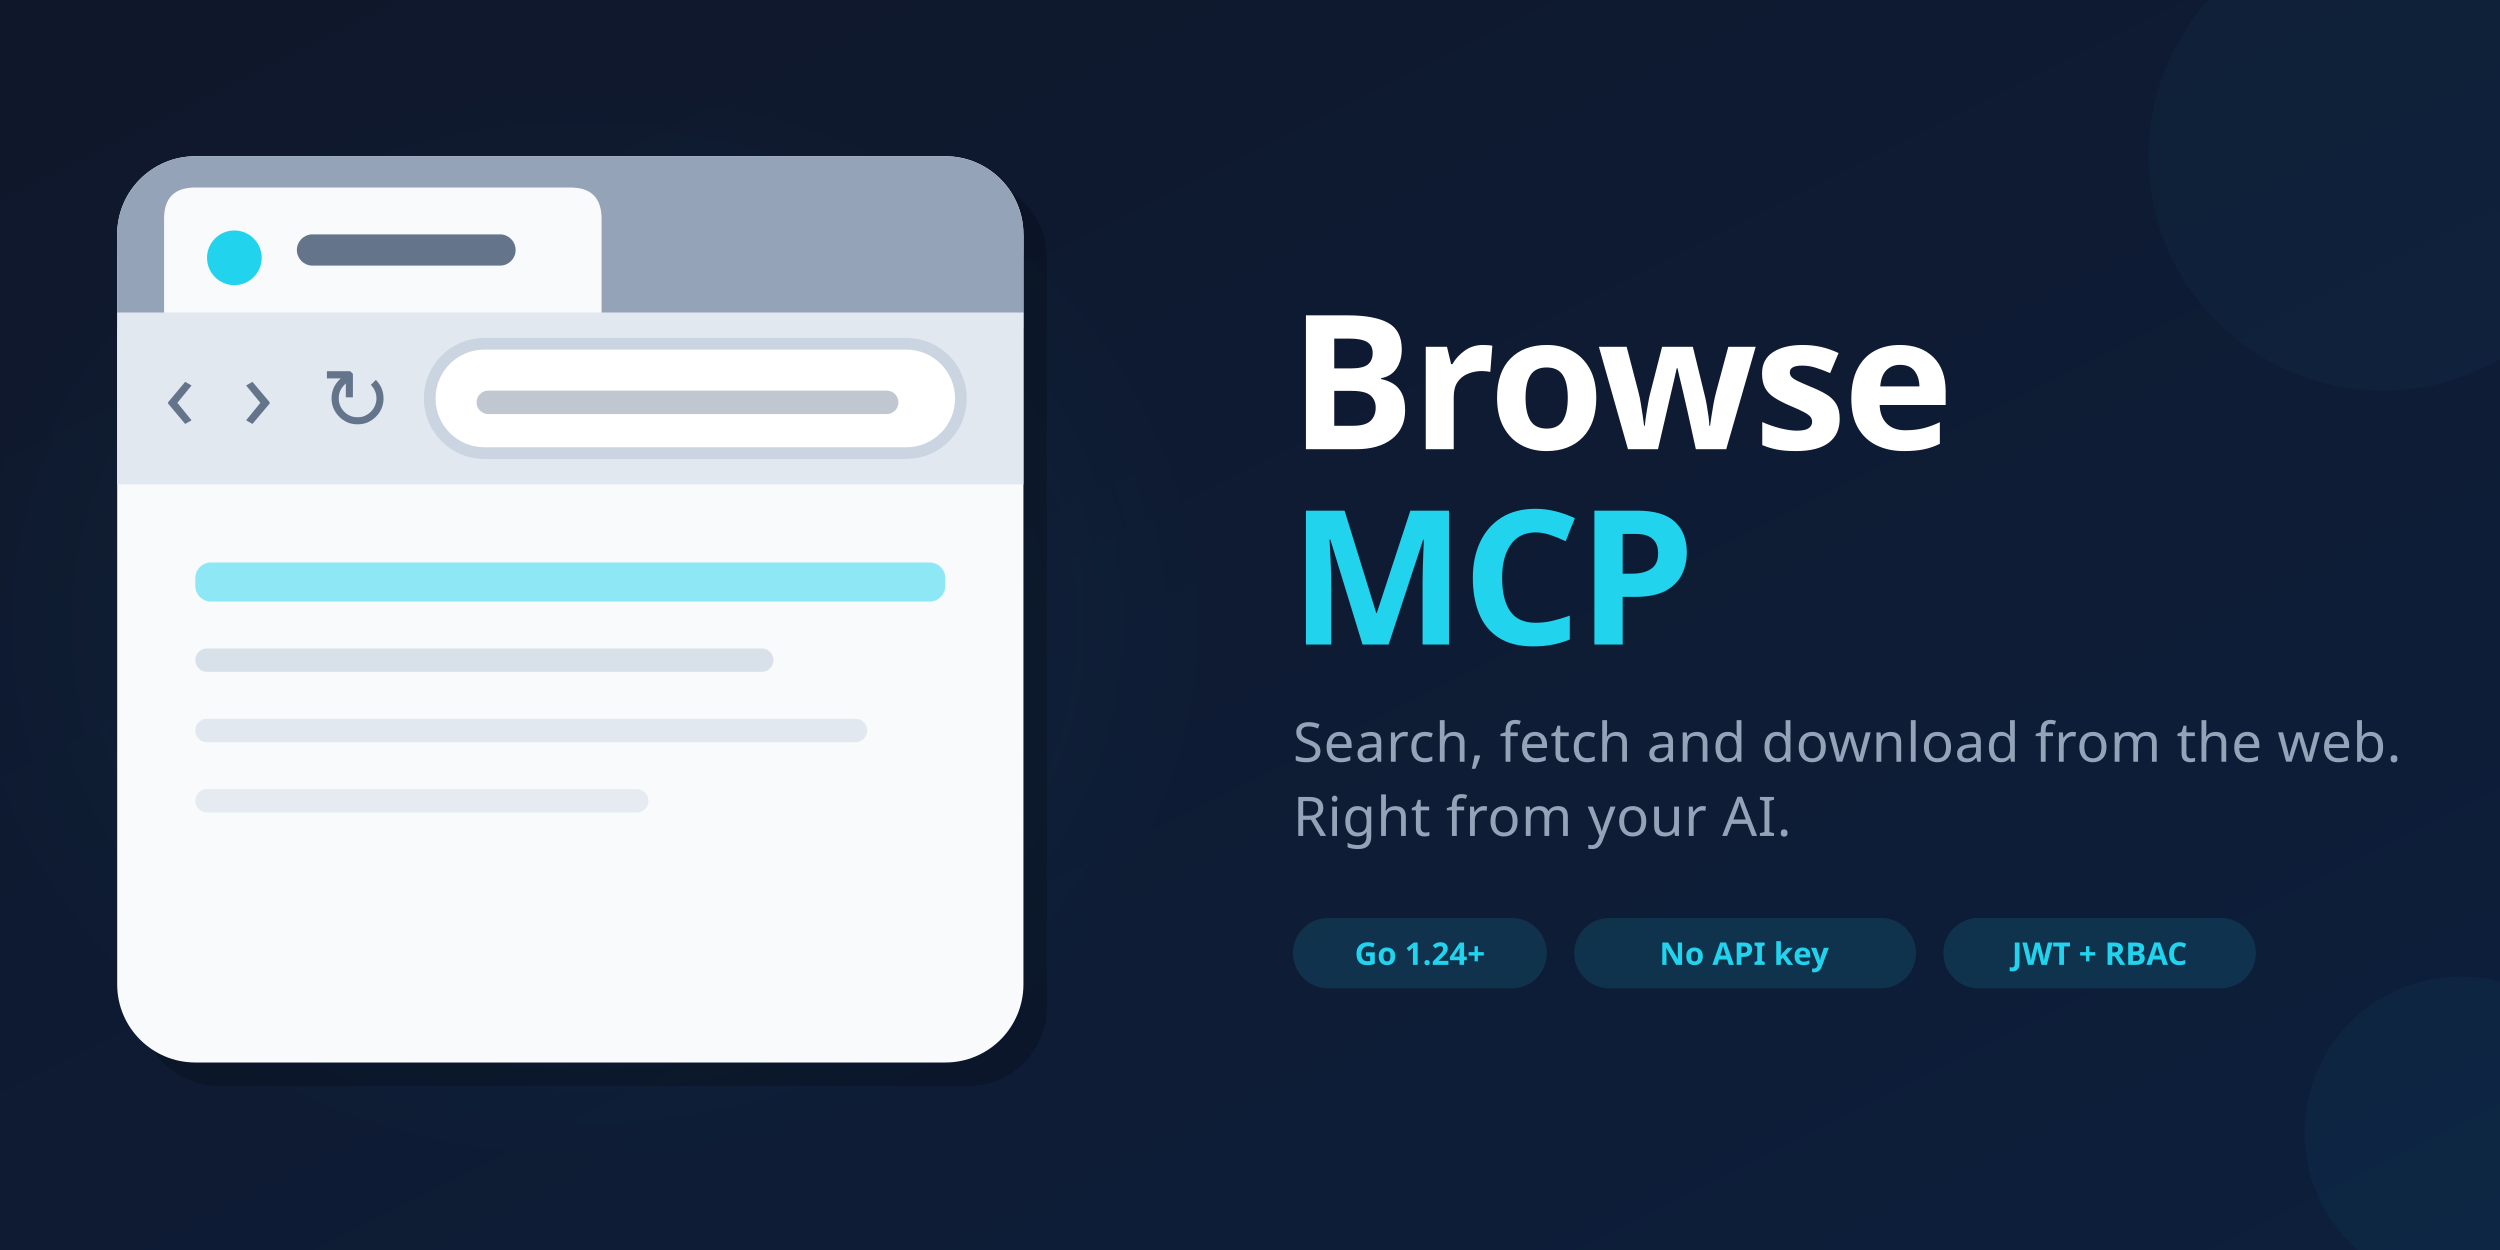
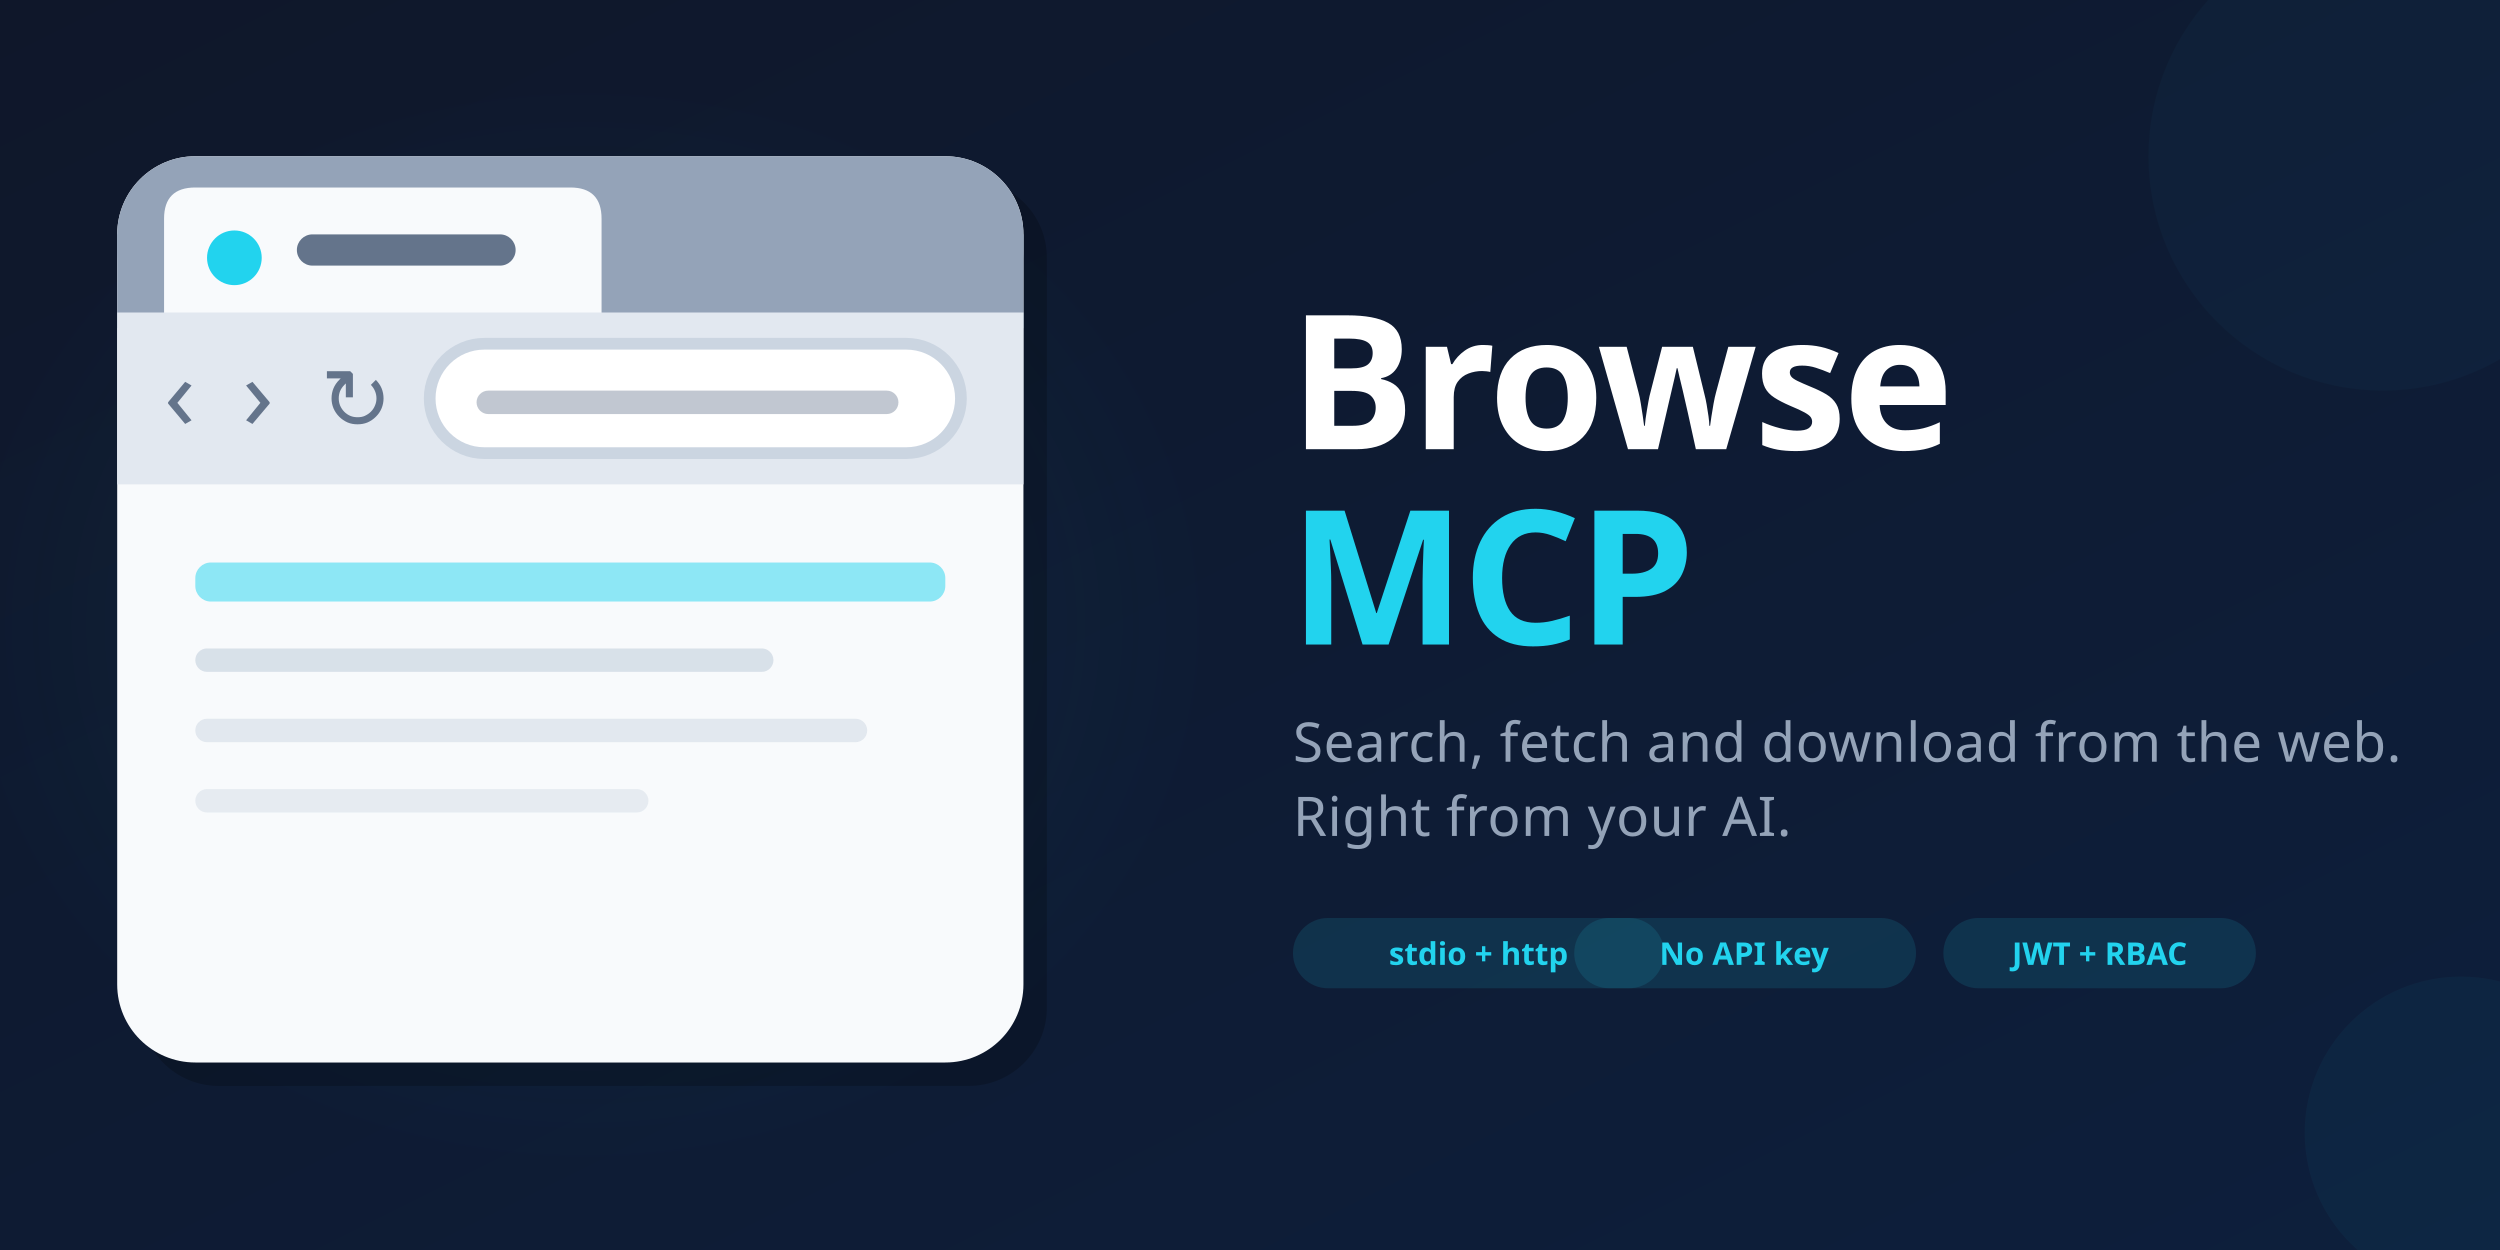
<svg xmlns="http://www.w3.org/2000/svg" viewBox="0 0 1280 640">
  <defs>
    <linearGradient id="bg" x1="0%" y1="0%" x2="100%" y2="100%">
      <stop offset="0%" style="stop-color:#0f172a;stop-opacity:1" />
      <stop offset="100%" style="stop-color:#0d1f3c;stop-opacity:1" />
    </linearGradient>
    <radialGradient id="glow" cx="50%" cy="50%" r="50%">
      <stop offset="0%" style="stop-color:#22d3ee;stop-opacity:0.08" />
      <stop offset="100%" style="stop-color:#22d3ee;stop-opacity:0" />
    </radialGradient>
  </defs>
  <rect width="1280" height="640" fill="url(#bg)" />
  <ellipse cx="300" cy="320" rx="320" ry="280" fill="url(#glow)" />
  <g transform="translate(60, 80) scale(4)">
    <rect x="3" y="3" width="116" height="116" rx="10" fill="black" opacity="0.2" />
    <rect x="0" y="0" width="116" height="116" rx="10" fill="#f8fafc" />
    <rect x="0" y="0" width="116" height="22" rx="10" fill="#94a3b8" />
    <rect x="0" y="10" width="116" height="12" fill="#94a3b8" />
    <path d="M6 22 L6 8 Q6 4 10 4 L58 4 Q62 4 62 8 L62 22 Z" fill="#f8fafc" />
    <circle cx="15" cy="13" r="3.5" fill="#22d3ee" />
    <rect x="23" y="10" width="28" height="4" rx="2" fill="#64748b" />
    <rect x="0" y="20" width="116" height="22" fill="#e2e8f0" />
    <text x="6" y="35" font-family="system-ui" font-size="13" fill="#64748b">‹</text>
    <text x="16" y="35" font-family="system-ui" font-size="13" fill="#64748b">›</text>
    <text x="26" y="35" font-family="system-ui" font-size="11" fill="#64748b">↻</text>
    <rect x="40" y="24" width="68" height="14" rx="7" fill="white" stroke="#cbd5e1" stroke-width="1.5" />
    <rect x="46" y="30" width="54" height="3" rx="1.5" fill="#64748b" opacity="0.4" />
    <rect x="10" y="52" width="96" height="5" rx="2" fill="#22d3ee" opacity="0.5" />
    <rect x="10" y="63" width="74" height="3" rx="1.5" fill="#cbd5e1" opacity="0.7" />
    <rect x="10" y="72" width="86" height="3" rx="1.5" fill="#cbd5e1" opacity="0.5" />
    <rect x="10" y="81" width="58" height="3" rx="1.5" fill="#cbd5e1" opacity="0.4" />
  </g>
  <text x="660" y="230" font-family="'Segoe UI', system-ui, sans-serif" font-size="96" font-weight="700" letter-spacing="-2">
    <tspan fill="white">Browse</tspan>
  </text>
  <text x="660" y="330" font-family="'Segoe UI', system-ui, sans-serif" font-size="96" font-weight="700" fill="#22d3ee" letter-spacing="-2">MCP</text>
  <text x="662" y="390" font-family="'Segoe UI', system-ui, sans-serif" font-size="28" fill="#94a3b8" letter-spacing="0.3">Search, fetch and download from the web.</text>
  <text x="662" y="428" font-family="'Segoe UI', system-ui, sans-serif" font-size="28" fill="#94a3b8" letter-spacing="0.3">Right from your AI.</text>
-   <rect x="662" y="470" width="130" height="36" rx="18" fill="#22d3ee" opacity="0.12" />
-   <text x="727" y="494" font-family="'Segoe UI', system-ui, sans-serif" font-size="16" fill="#22d3ee" text-anchor="middle" font-weight="600">Go 1.24+</text>
+   <rect x="662" y="470" width="190" height="36" rx="18" fill="#22d3ee" opacity="0.12" />
+   <text x="757" y="494" font-family="'Segoe UI', system-ui, sans-serif" font-size="16" fill="#22d3ee" text-anchor="middle" font-weight="600">stdio + http</text>
  <rect x="806" y="470" width="175" height="36" rx="18" fill="#22d3ee" opacity="0.12" />
  <text x="893" y="494" font-family="'Segoe UI', system-ui, sans-serif" font-size="16" fill="#22d3ee" text-anchor="middle" font-weight="600">No API key</text>
  <rect x="995" y="470" width="160" height="36" rx="18" fill="#22d3ee" opacity="0.12" />
  <text x="1075" y="494" font-family="'Segoe UI', system-ui, sans-serif" font-size="16" fill="#22d3ee" text-anchor="middle" font-weight="600">JWT + RBAC</text>
  <circle cx="1220" cy="80" r="120" fill="#22d3ee" opacity="0.03" />
  <circle cx="1260" cy="580" r="80" fill="#22d3ee" opacity="0.04" />
</svg>
